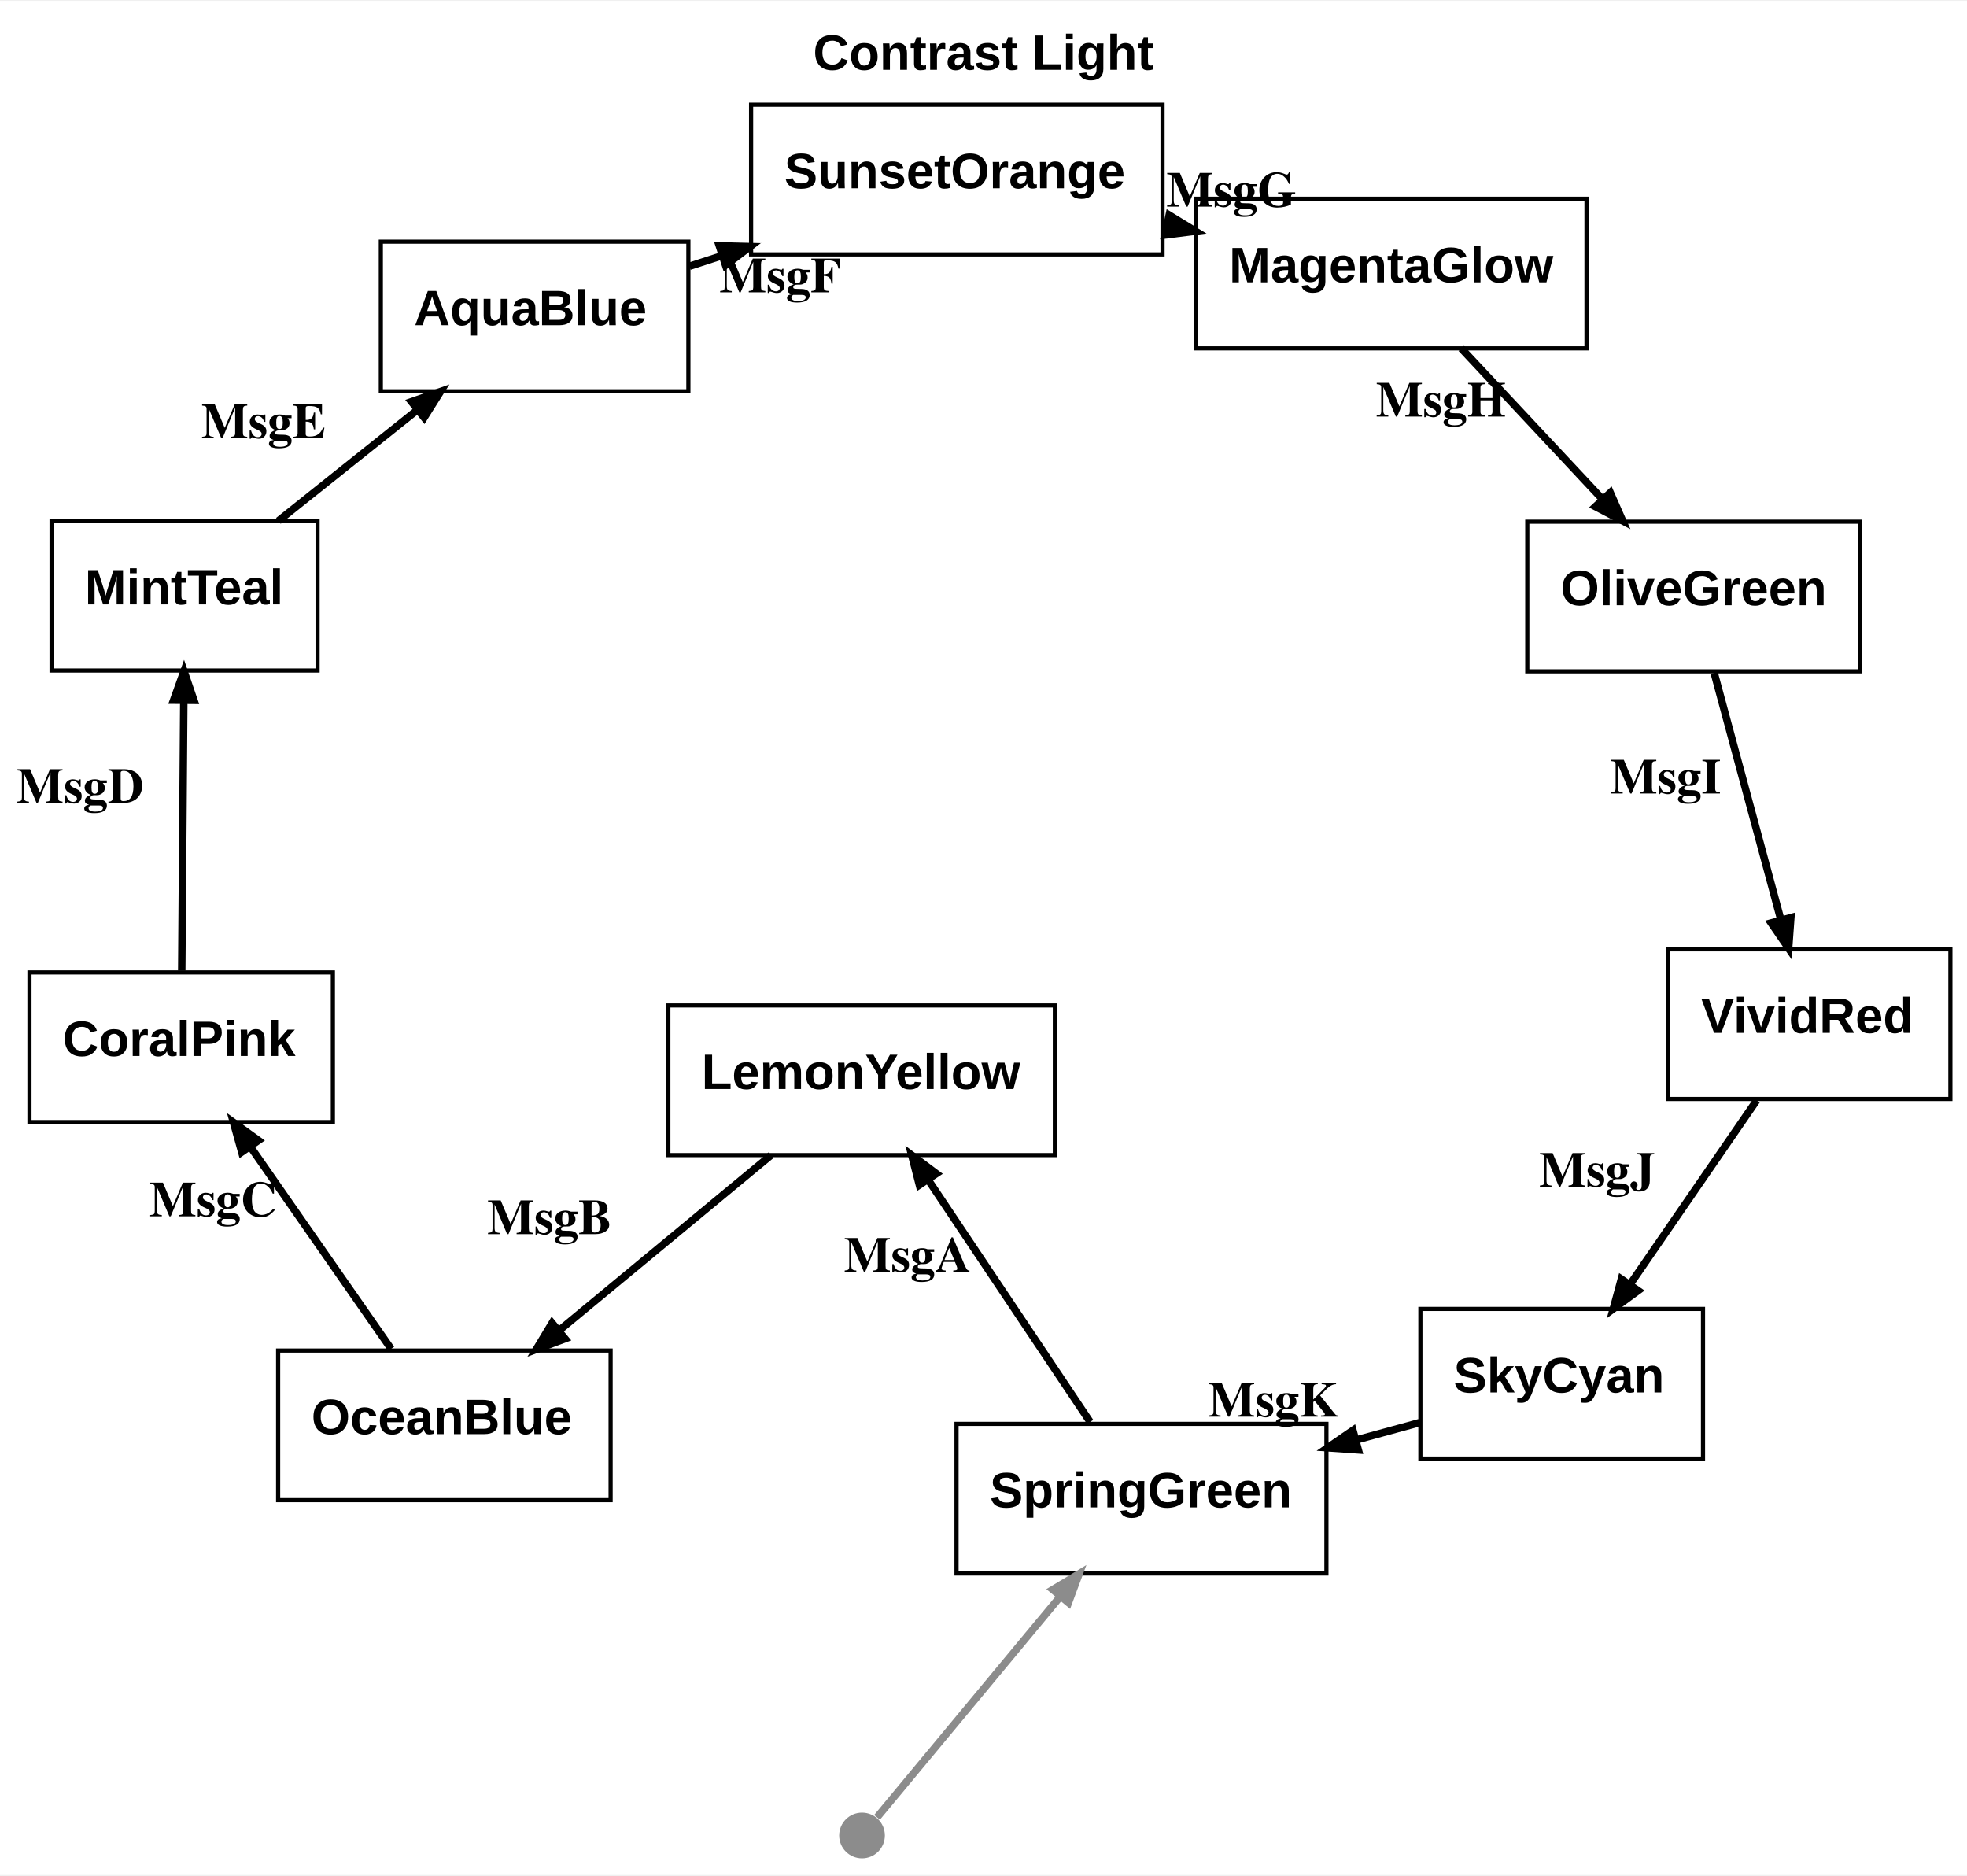
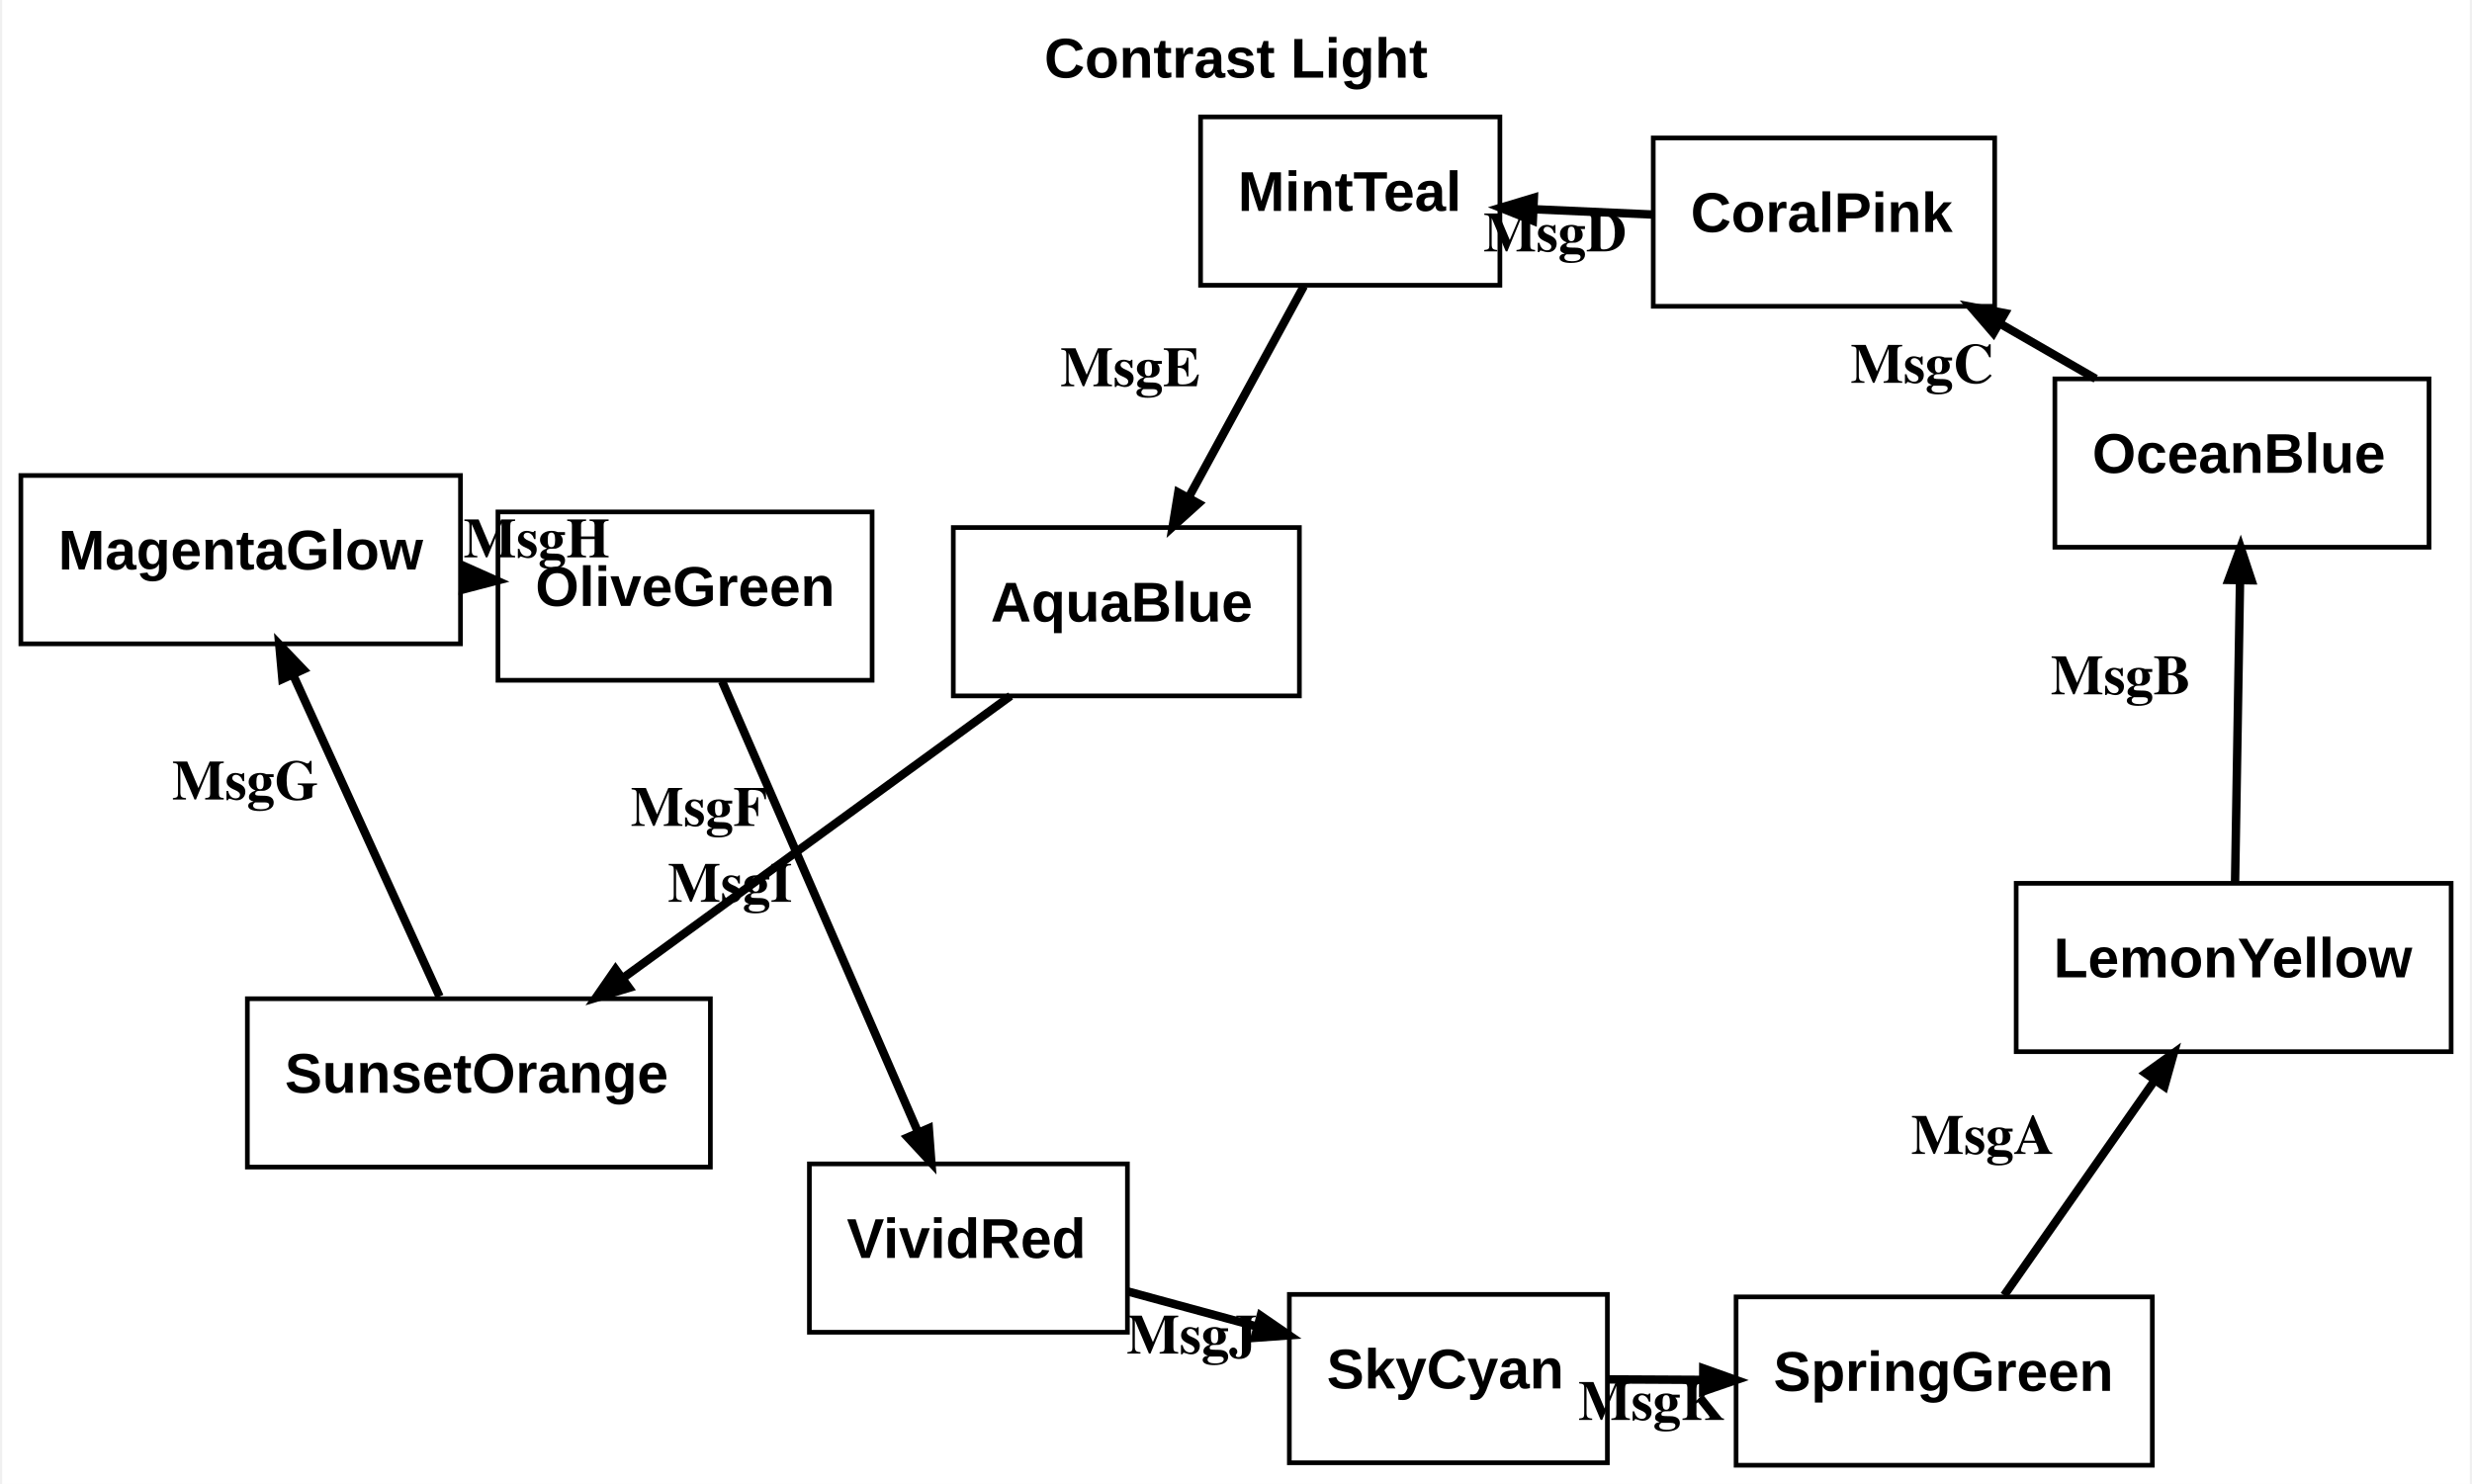
- <svg xmlns="http://www.w3.org/2000/svg" width="473pt" height="451pt" viewBox="0.00 0.00 473.28 450.87">
-   <g id="graph0" class="graph" transform="scale(1 1) rotate(0) translate(4 446.87)">
-     <polygon fill="#ffffff" stroke="transparent" points="-4,4 -4,-446.87 469.28,-446.87 469.28,4 -4,4" />
-     <text text-anchor="start" x="191.64" y="-430.27" font-family="Arial" font-weight="bold" font-size="12.00" fill="#000000">Contrast Light</text>
+ <svg xmlns="http://www.w3.org/2000/svg" width="528pt" height="317pt" viewBox="0.00 0.00 527.63 317.33">
+   <g id="graph0" class="graph" transform="scale(1 1) rotate(0) translate(4 313.33)">
+     <polygon fill="#ffffff" stroke="transparent" points="-4,4 -4,-313.33 523.63,-313.33 523.63,4 -4,4" />
+     <text text-anchor="start" x="218.82" y="-296.73" font-family="Arial" font-weight="bold" font-size="12.00" fill="#000000">Contrast Light</text>
    <g id="node1" class="node">
-       <polygon fill="#ffffff" stroke="#000000" points="315.15,-104.52 226.15,-104.52 226.15,-68.52 315.15,-68.52 315.15,-104.52" />
-       <text text-anchor="start" x="234.15" y="-84.42" font-family="Arial" font-weight="bold" font-size="12.00" fill="#000000">SpringGreen</text>
+       <polygon fill="#ffffff" stroke="#000000" points="455.74,-36 366.74,-36 366.74,0 455.74,0 455.74,-36" />
+       <text text-anchor="start" x="374.74" y="-15.9" font-family="Arial" font-weight="bold" font-size="12.00" fill="#000000">SpringGreen</text>
+     </g>
+     <g id="node2" class="node">
+       <polygon fill="#ffffff" stroke="#000000" points="519.63,-124.44 426.63,-124.44 426.63,-88.44 519.63,-88.44 519.63,-124.44" />
+       <text text-anchor="start" x="434.63" y="-104.34" font-family="Arial" font-weight="bold" font-size="12.00" fill="#000000">LemonYellow</text>
+     </g>
+     <g id="edge1" class="edge">
+       <path fill="none" stroke="#000000" stroke-width="1.8" d="M424.06,-36.33C433.36,-49.61 446.02,-67.7 456.15,-82.18" />
+       <polygon fill="#000000" stroke="#000000" stroke-width="1.8" points="454.3,-83.81 460.32,-88.14 458.32,-81 454.3,-83.81" />
+       <text text-anchor="start" x="404.16" y="-66.58" font-family="Times,serif" font-weight="bold" font-size="12.00" fill="#000000">MsgA</text>
    </g>
    <g id="node3" class="node">
-       <polygon fill="#ffffff" stroke="#000000" points="249.81,-205.18 156.81,-205.18 156.81,-169.18 249.81,-169.18 249.81,-205.18" />
-       <text text-anchor="start" x="164.81" y="-185.08" font-family="Arial" font-weight="bold" font-size="12.00" fill="#000000">LemonYellow</text>
+       <polygon fill="#ffffff" stroke="#000000" points="514.9,-232.31 434.9,-232.31 434.9,-196.31 514.9,-196.31 514.9,-232.31" />
+       <text text-anchor="start" x="442.9" y="-212.21" font-family="Arial" font-weight="bold" font-size="12.00" fill="#000000">OceanBlue</text>
    </g>
    <g id="edge2" class="edge">
-       <path fill="none" stroke="#000000" stroke-width="1.8" d="M258.3,-104.98C247.41,-121.26 231.47,-145.09 219.55,-162.9" />
-       <polygon fill="#000000" stroke="#000000" stroke-width="1.8" points="217.21,-161.99 215.36,-169.17 221.29,-164.72 217.21,-161.99" />
-       <text text-anchor="start" x="199.07" y="-141.12" font-family="Times,serif" font-weight="bold" font-size="12.00" fill="#000000">MsgA</text>
-     </g>
-     <g id="node2" class="node">
-       <ellipse fill="#8c8c8c" stroke="black" stroke-width="0" cx="203.41" cy="-5.5" rx="5.5" ry="5.5" />
-     </g>
-     <g id="edge1" class="edge">
-       <path fill="none" stroke="#8c8c8c" stroke-width="1.8" d="M207.02,-9.86C215.18,-19.69 235.52,-44.19 251.02,-62.87" />
-       <polygon fill="#8c8c8c" stroke="#8c8c8c" stroke-width="1.8" points="249.31,-64.64 255.66,-68.46 253.08,-61.51 249.31,-64.64" />
+       <path fill="none" stroke="#000000" stroke-width="1.8" d="M473.43,-124.74C473.72,-142.43 474.16,-169.39 474.49,-189.11" />
+       <polygon fill="#000000" stroke="#000000" stroke-width="1.8" points="472.04,-189.32 474.61,-196.28 476.94,-189.24 472.04,-189.32" />
+       <text text-anchor="start" x="434.02" y="-164.86" font-family="Times,serif" font-weight="bold" font-size="12.00" fill="#000000">MsgB</text>
    </g>
    <g id="node4" class="node">
-       <polygon fill="#ffffff" stroke="#000000" points="142.92,-122.16 62.92,-122.16 62.92,-86.16 142.92,-86.16 142.92,-122.16" />
-       <text text-anchor="start" x="70.92" y="-102.06" font-family="Arial" font-weight="bold" font-size="12.00" fill="#000000">OceanBlue</text>
+       <polygon fill="#ffffff" stroke="#000000" points="422.03,-283.83 349.03,-283.83 349.03,-247.83 422.03,-247.83 422.03,-283.83" />
+       <text text-anchor="start" x="357.03" y="-263.73" font-family="Arial" font-weight="bold" font-size="12.00" fill="#000000">CoralPink</text>
    </g>
    <g id="edge3" class="edge">
-       <path fill="none" stroke="#000000" stroke-width="1.8" d="M181.53,-169.16C166.63,-156.85 146.76,-140.41 130.73,-127.15" />
-       <polygon fill="#000000" stroke="#000000" stroke-width="1.8" points="131.96,-125 125.01,-122.42 128.84,-128.77 131.96,-125" />
-       <text text-anchor="start" x="113.24" y="-150.17" font-family="Times,serif" font-weight="bold" font-size="12.00" fill="#000000">MsgB</text>
+       <path fill="none" stroke="#000000" stroke-width="1.8" d="M443.64,-232.33C437.02,-236.15 429.95,-240.22 423.12,-244.16" />
+       <polygon fill="#000000" stroke="#000000" stroke-width="1.8" points="421.76,-242.12 416.92,-247.73 424.21,-246.36 421.76,-242.12" />
+       <text text-anchor="start" x="391.22" y="-231.47" font-family="Times,serif" font-weight="bold" font-size="12.00" fill="#000000">MsgC</text>
    </g>
    <g id="node5" class="node">
-       <polygon fill="#ffffff" stroke="#000000" points="76.09,-213.12 3.09,-213.12 3.09,-177.12 76.09,-177.12 76.09,-213.12" />
-       <text text-anchor="start" x="11.09" y="-193.02" font-family="Arial" font-weight="bold" font-size="12.00" fill="#000000">CoralPink</text>
+       <polygon fill="#ffffff" stroke="#000000" points="316.24,-288.33 252.24,-288.33 252.24,-252.33 316.24,-252.33 316.24,-288.33" />
+       <text text-anchor="start" x="260.24" y="-268.23" font-family="Arial" font-weight="bold" font-size="12.00" fill="#000000">MintTeal</text>
    </g>
    <g id="edge4" class="edge">
-       <path fill="none" stroke="#000000" stroke-width="1.8" d="M90.1,-122.56C80.34,-136.59 66.82,-156.01 56.22,-171.23" />
-       <polygon fill="#000000" stroke="#000000" stroke-width="1.8" points="54.16,-169.91 52.17,-177.05 58.18,-172.71 54.16,-169.91" />
-       <text text-anchor="start" x="31.97" y="-154.45" font-family="Times,serif" font-weight="bold" font-size="12.00" fill="#000000">MsgC</text>
+       <path fill="none" stroke="#000000" stroke-width="1.8" d="M348.96,-267.45C340.72,-267.82 331.94,-268.21 323.6,-268.58" />
+       <polygon fill="#000000" stroke="#000000" stroke-width="1.8" points="323.28,-266.14 316.39,-268.9 323.5,-271.04 323.28,-266.14" />
+       <text text-anchor="start" x="312.72" y="-259.57" font-family="Times,serif" font-weight="bold" font-size="12.00" fill="#000000">MsgD</text>
    </g>
    <g id="node6" class="node">
-       <polygon fill="#ffffff" stroke="#000000" points="72.41,-321.76 8.41,-321.76 8.41,-285.76 72.41,-285.76 72.41,-321.76" />
-       <text text-anchor="start" x="16.41" y="-301.66" font-family="Arial" font-weight="bold" font-size="12.00" fill="#000000">MintTeal</text>
+       <polygon fill="#ffffff" stroke="#000000" points="273.37,-200.52 199.37,-200.52 199.37,-164.52 273.37,-164.52 273.37,-200.52" />
+       <text text-anchor="start" x="207.37" y="-180.42" font-family="Arial" font-weight="bold" font-size="12.00" fill="#000000">AquaBlue</text>
    </g>
    <g id="edge5" class="edge">
-       <path fill="none" stroke="#000000" stroke-width="1.8" d="M39.73,-213.55C39.86,-231.37 40.07,-258.52 40.22,-278.38" />
-       <polygon fill="#000000" stroke="#000000" stroke-width="1.8" points="37.77,-278.62 40.27,-285.6 42.67,-278.58 37.77,-278.62" />
-       <text text-anchor="start" x="0" y="-253.92" font-family="Times,serif" font-weight="bold" font-size="12.00" fill="#000000">MsgD</text>
+       <path fill="none" stroke="#000000" stroke-width="1.8" d="M274.32,-252.13C267.2,-239.06 257.51,-221.3 249.71,-206.99" />
+       <polygon fill="#000000" stroke="#000000" stroke-width="1.8" points="251.78,-205.66 246.27,-200.69 247.47,-208.01 251.78,-205.66" />
+       <text text-anchor="start" x="222.26" y="-230.74" font-family="Times,serif" font-weight="bold" font-size="12.00" fill="#000000">MsgE</text>
    </g>
    <g id="node7" class="node">
-       <polygon fill="#ffffff" stroke="#000000" points="161.63,-388.93 87.63,-388.93 87.63,-352.93 161.63,-352.93 161.63,-388.93" />
-       <text text-anchor="start" x="95.63" y="-368.83" font-family="Arial" font-weight="bold" font-size="12.00" fill="#000000">AquaBlue</text>
+       <polygon fill="#ffffff" stroke="#000000" points="147.43,-99.76 48.43,-99.76 48.43,-63.76 147.43,-63.76 147.43,-99.76" />
+       <text text-anchor="start" x="56.43" y="-79.66" font-family="Arial" font-weight="bold" font-size="12.00" fill="#000000">SunsetOrange</text>
    </g>
    <g id="edge6" class="edge">
-       <path fill="none" stroke="#000000" stroke-width="1.8" d="M62.98,-321.76C73.27,-329.97 85.56,-339.77 96.45,-348.46" />
-       <polygon fill="#000000" stroke="#000000" stroke-width="1.8" points="95,-350.43 102,-352.88 98.05,-346.6 95,-350.43" />
-       <text text-anchor="start" x="44.44" y="-341.68" font-family="Times,serif" font-weight="bold" font-size="12.00" fill="#000000">MsgE</text>
+       <path fill="none" stroke="#000000" stroke-width="1.8" d="M211.62,-164.51C188.43,-147.63 153.71,-122.35 128.74,-104.18" />
+       <polygon fill="#000000" stroke="#000000" stroke-width="1.8" points="130.03,-102.09 122.93,-99.95 127.15,-106.05 130.03,-102.09" />
+       <text text-anchor="start" x="130.4" y="-136.72" font-family="Times,serif" font-weight="bold" font-size="12.00" fill="#000000">MsgF</text>
    </g>
    <g id="node8" class="node">
-       <polygon fill="#ffffff" stroke="#000000" points="275.72,-421.87 176.72,-421.87 176.72,-385.87 275.72,-385.87 275.72,-421.87" />
-       <text text-anchor="start" x="184.72" y="-401.77" font-family="Arial" font-weight="bold" font-size="12.00" fill="#000000">SunsetOrange</text>
+       <polygon fill="#ffffff" stroke="#000000" points="94,-211.65 0,-211.65 0,-175.65 94,-175.65 94,-211.65" />
+       <text text-anchor="start" x="8" y="-191.55" font-family="Arial" font-weight="bold" font-size="12.00" fill="#000000">MagentaGlow</text>
    </g>
    <g id="edge7" class="edge">
-       <path fill="none" stroke="#000000" stroke-width="1.8" d="M161.88,-383.01C164.41,-383.83 166.99,-384.67 169.58,-385.51" />
-       <polygon fill="#000000" stroke="#000000" stroke-width="1.8" points="169.07,-387.92 176.48,-387.74 170.58,-383.26 169.07,-387.92" />
-       <text text-anchor="start" x="169.1" y="-376.75" font-family="Times,serif" font-weight="bold" font-size="12.00" fill="#000000">MsgF</text>
+       <path fill="none" stroke="#000000" stroke-width="1.8" d="M89.52,-100.23C80.95,-119.05 67.62,-148.34 58.17,-169.1" />
+       <polygon fill="#000000" stroke="#000000" stroke-width="1.8" points="55.92,-168.13 55.25,-175.52 60.38,-170.16 55.92,-168.13" />
+       <text text-anchor="start" x="32.34" y="-142.37" font-family="Times,serif" font-weight="bold" font-size="12.00" fill="#000000">MsgG</text>
    </g>
    <g id="node9" class="node">
-       <polygon fill="#ffffff" stroke="#000000" points="377.73,-399.26 283.73,-399.26 283.73,-363.26 377.73,-363.26 377.73,-399.26" />
-       <text text-anchor="start" x="291.73" y="-379.16" font-family="Arial" font-weight="bold" font-size="12.00" fill="#000000">MagentaGlow</text>
+       <polygon fill="#ffffff" stroke="#000000" points="182.01,-203.86 102.01,-203.86 102.01,-167.86 182.01,-167.86 182.01,-203.86" />
+       <text text-anchor="start" x="110.01" y="-183.76" font-family="Arial" font-weight="bold" font-size="12.00" fill="#000000">OliveGreen</text>
    </g>
    <g id="edge8" class="edge">
-       <path fill="none" stroke="#000000" stroke-width="1.8" d="M275.72,-393.16C276.05,-393.09 276.38,-393.02 276.71,-392.95" />
-       <polygon fill="#000000" stroke="#000000" stroke-width="1.8" points="277.32,-395.32 283.64,-391.45 276.28,-390.53 277.32,-395.32" />
-       <text text-anchor="start" x="276.65" y="-397.36" font-family="Times,serif" font-weight="bold" font-size="12.00" fill="#000000">MsgG</text>
+       <path fill="none" stroke="#000000" stroke-width="1.8" d="M94.23,-189.78C94.38,-189.77 94.54,-189.75 94.7,-189.74" />
+       <polygon fill="#000000" stroke="#000000" stroke-width="1.8" points="94.97,-192.18 101.75,-189.16 94.57,-187.29 94.97,-192.18" />
+       <text text-anchor="start" x="94.64" y="-194.14" font-family="Times,serif" font-weight="bold" font-size="12.00" fill="#000000">MsgH</text>
    </g>
    <g id="node10" class="node">
-       <polygon fill="#ffffff" stroke="#000000" points="443.48,-321.56 363.48,-321.56 363.48,-285.56 443.48,-285.56 443.48,-321.56" />
-       <text text-anchor="start" x="371.48" y="-301.46" font-family="Arial" font-weight="bold" font-size="12.00" fill="#000000">OliveGreen</text>
+       <polygon fill="#ffffff" stroke="#000000" points="236.6,-64.44 168.6,-64.44 168.6,-28.44 236.6,-28.44 236.6,-64.44" />
+       <text text-anchor="start" x="176.6" y="-44.34" font-family="Arial" font-weight="bold" font-size="12.00" fill="#000000">VividRed</text>
    </g>
    <g id="edge9" class="edge">
-       <path fill="none" stroke="#000000" stroke-width="1.8" d="M347.61,-363.24C357.72,-352.43 370.7,-338.57 381.6,-326.93" />
-       <polygon fill="#000000" stroke="#000000" stroke-width="1.8" points="383.45,-328.54 386.44,-321.75 379.87,-325.19 383.45,-328.54" />
-       <text text-anchor="start" x="327.07" y="-346.85" font-family="Times,serif" font-weight="bold" font-size="12.00" fill="#000000">MsgH</text>
+       <path fill="none" stroke="#000000" stroke-width="1.8" d="M149.93,-167.63C160.64,-143 179.76,-98.99 191.78,-71.33" />
+       <polygon fill="#000000" stroke="#000000" stroke-width="1.8" points="194.13,-72.06 194.68,-64.67 189.64,-70.11 194.13,-72.06" />
+       <text text-anchor="start" x="138.33" y="-120.49" font-family="Times,serif" font-weight="bold" font-size="12.00" fill="#000000">MsgI</text>
    </g>
    <g id="node11" class="node">
-       <polygon fill="#ffffff" stroke="#000000" points="465.28,-218.68 397.28,-218.68 397.28,-182.68 465.28,-182.68 465.28,-218.68" />
-       <text text-anchor="start" x="405.28" y="-198.58" font-family="Arial" font-weight="bold" font-size="12.00" fill="#000000">VividRed</text>
+       <polygon fill="#ffffff" stroke="#000000" points="339.22,-36.53 271.22,-36.53 271.22,-0.53 339.22,-0.53 339.22,-36.53" />
+       <text text-anchor="start" x="279.22" y="-16.43" font-family="Arial" font-weight="bold" font-size="12.00" fill="#000000">SkyCyan</text>
    </g>
    <g id="edge10" class="edge">
-       <path fill="none" stroke="#000000" stroke-width="1.8" d="M408.45,-285.17C412.91,-268.64 419.52,-244.21 424.47,-225.87" />
-       <polygon fill="#000000" stroke="#000000" stroke-width="1.8" points="426.89,-226.31 426.35,-218.91 422.16,-225.03 426.89,-226.31" />
-       <text text-anchor="start" x="383.47" y="-256.17" font-family="Times,serif" font-weight="bold" font-size="12.00" fill="#000000">MsgI</text>
-     </g>
-     <g id="node12" class="node">
-       <polygon fill="#ffffff" stroke="#000000" points="405.76,-132.17 337.76,-132.17 337.76,-96.17 405.76,-96.17 405.76,-132.17" />
-       <text text-anchor="start" x="345.76" y="-112.07" font-family="Arial" font-weight="bold" font-size="12.00" fill="#000000">SkyCyan</text>
+       <path fill="none" stroke="#000000" stroke-width="1.8" d="M236.77,-37.14C245.6,-34.74 255.19,-32.13 264.32,-29.65" />
+       <polygon fill="#000000" stroke="#000000" stroke-width="1.8" points="265.09,-31.98 271.2,-27.78 263.8,-27.25 265.09,-31.98" />
+       <text text-anchor="start" x="236.42" y="-23.88" font-family="Times,serif" font-weight="bold" font-size="12.00" fill="#000000">MsgJ</text>
    </g>
    <g id="edge11" class="edge">
-       <path fill="none" stroke="#000000" stroke-width="1.8" d="M418.66,-182.33C409.84,-169.52 397.97,-152.27 388.39,-138.34" />
-       <polygon fill="#000000" stroke="#000000" stroke-width="1.8" points="390.15,-136.57 384.16,-132.19 386.11,-139.35 390.15,-136.57" />
-       <text text-anchor="start" x="366.34" y="-161.56" font-family="Times,serif" font-weight="bold" font-size="12.00" fill="#000000">MsgJ</text>
-     </g>
-     <g id="edge12" class="edge">
-       <path fill="none" stroke="#000000" stroke-width="1.8" d="M337.53,-104.81C332.65,-103.47 327.53,-102.08 322.41,-100.67" />
-       <polygon fill="#000000" stroke="#000000" stroke-width="1.8" points="322.82,-98.25 315.42,-98.76 321.53,-102.97 322.82,-98.25" />
-       <text text-anchor="start" x="286.72" y="-106.26" font-family="Times,serif" font-weight="bold" font-size="12.00" fill="#000000">MsgK</text>
+       <path fill="none" stroke="#000000" stroke-width="1.8" d="M339.35,-18.36C345.75,-18.33 352.57,-18.29 359.37,-18.26" />
+       <polygon fill="#000000" stroke="#000000" stroke-width="1.8" points="359.73,-20.71 366.72,-18.22 359.71,-15.81 359.73,-20.71" />
+       <text text-anchor="start" x="333" y="-9.69" font-family="Times,serif" font-weight="bold" font-size="12.00" fill="#000000">MsgK</text>
    </g>
  </g>
</svg>
